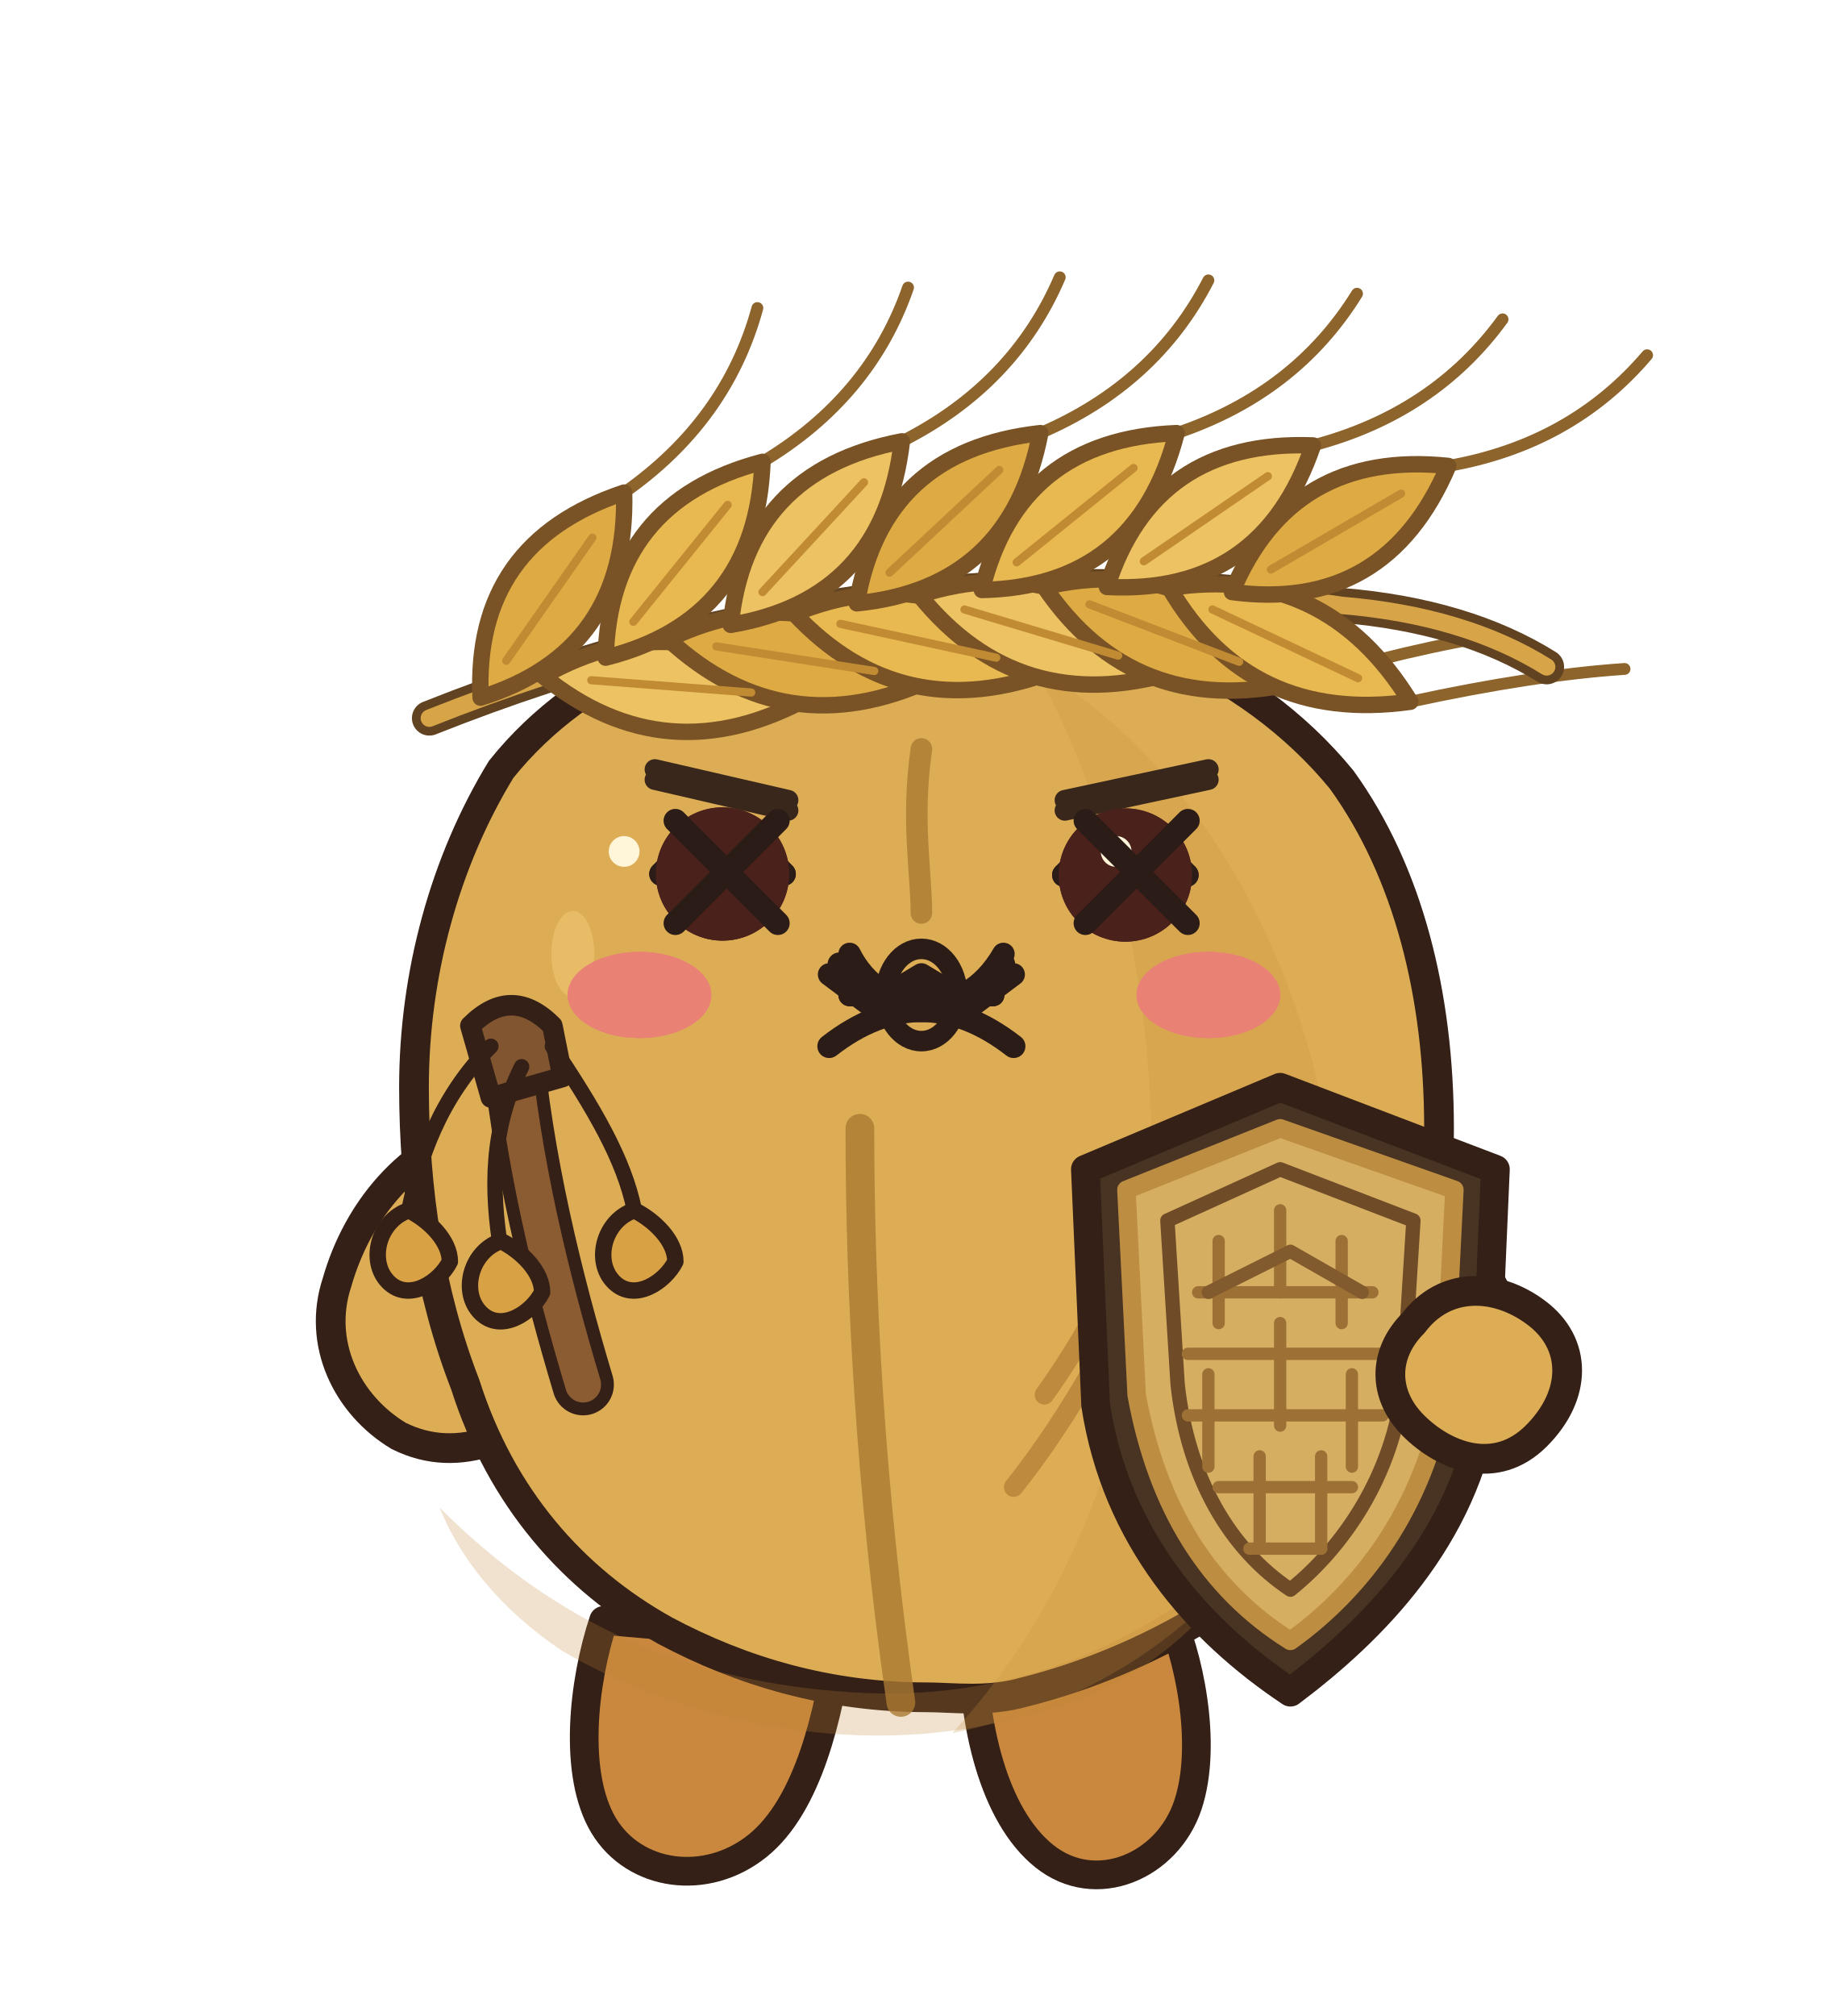
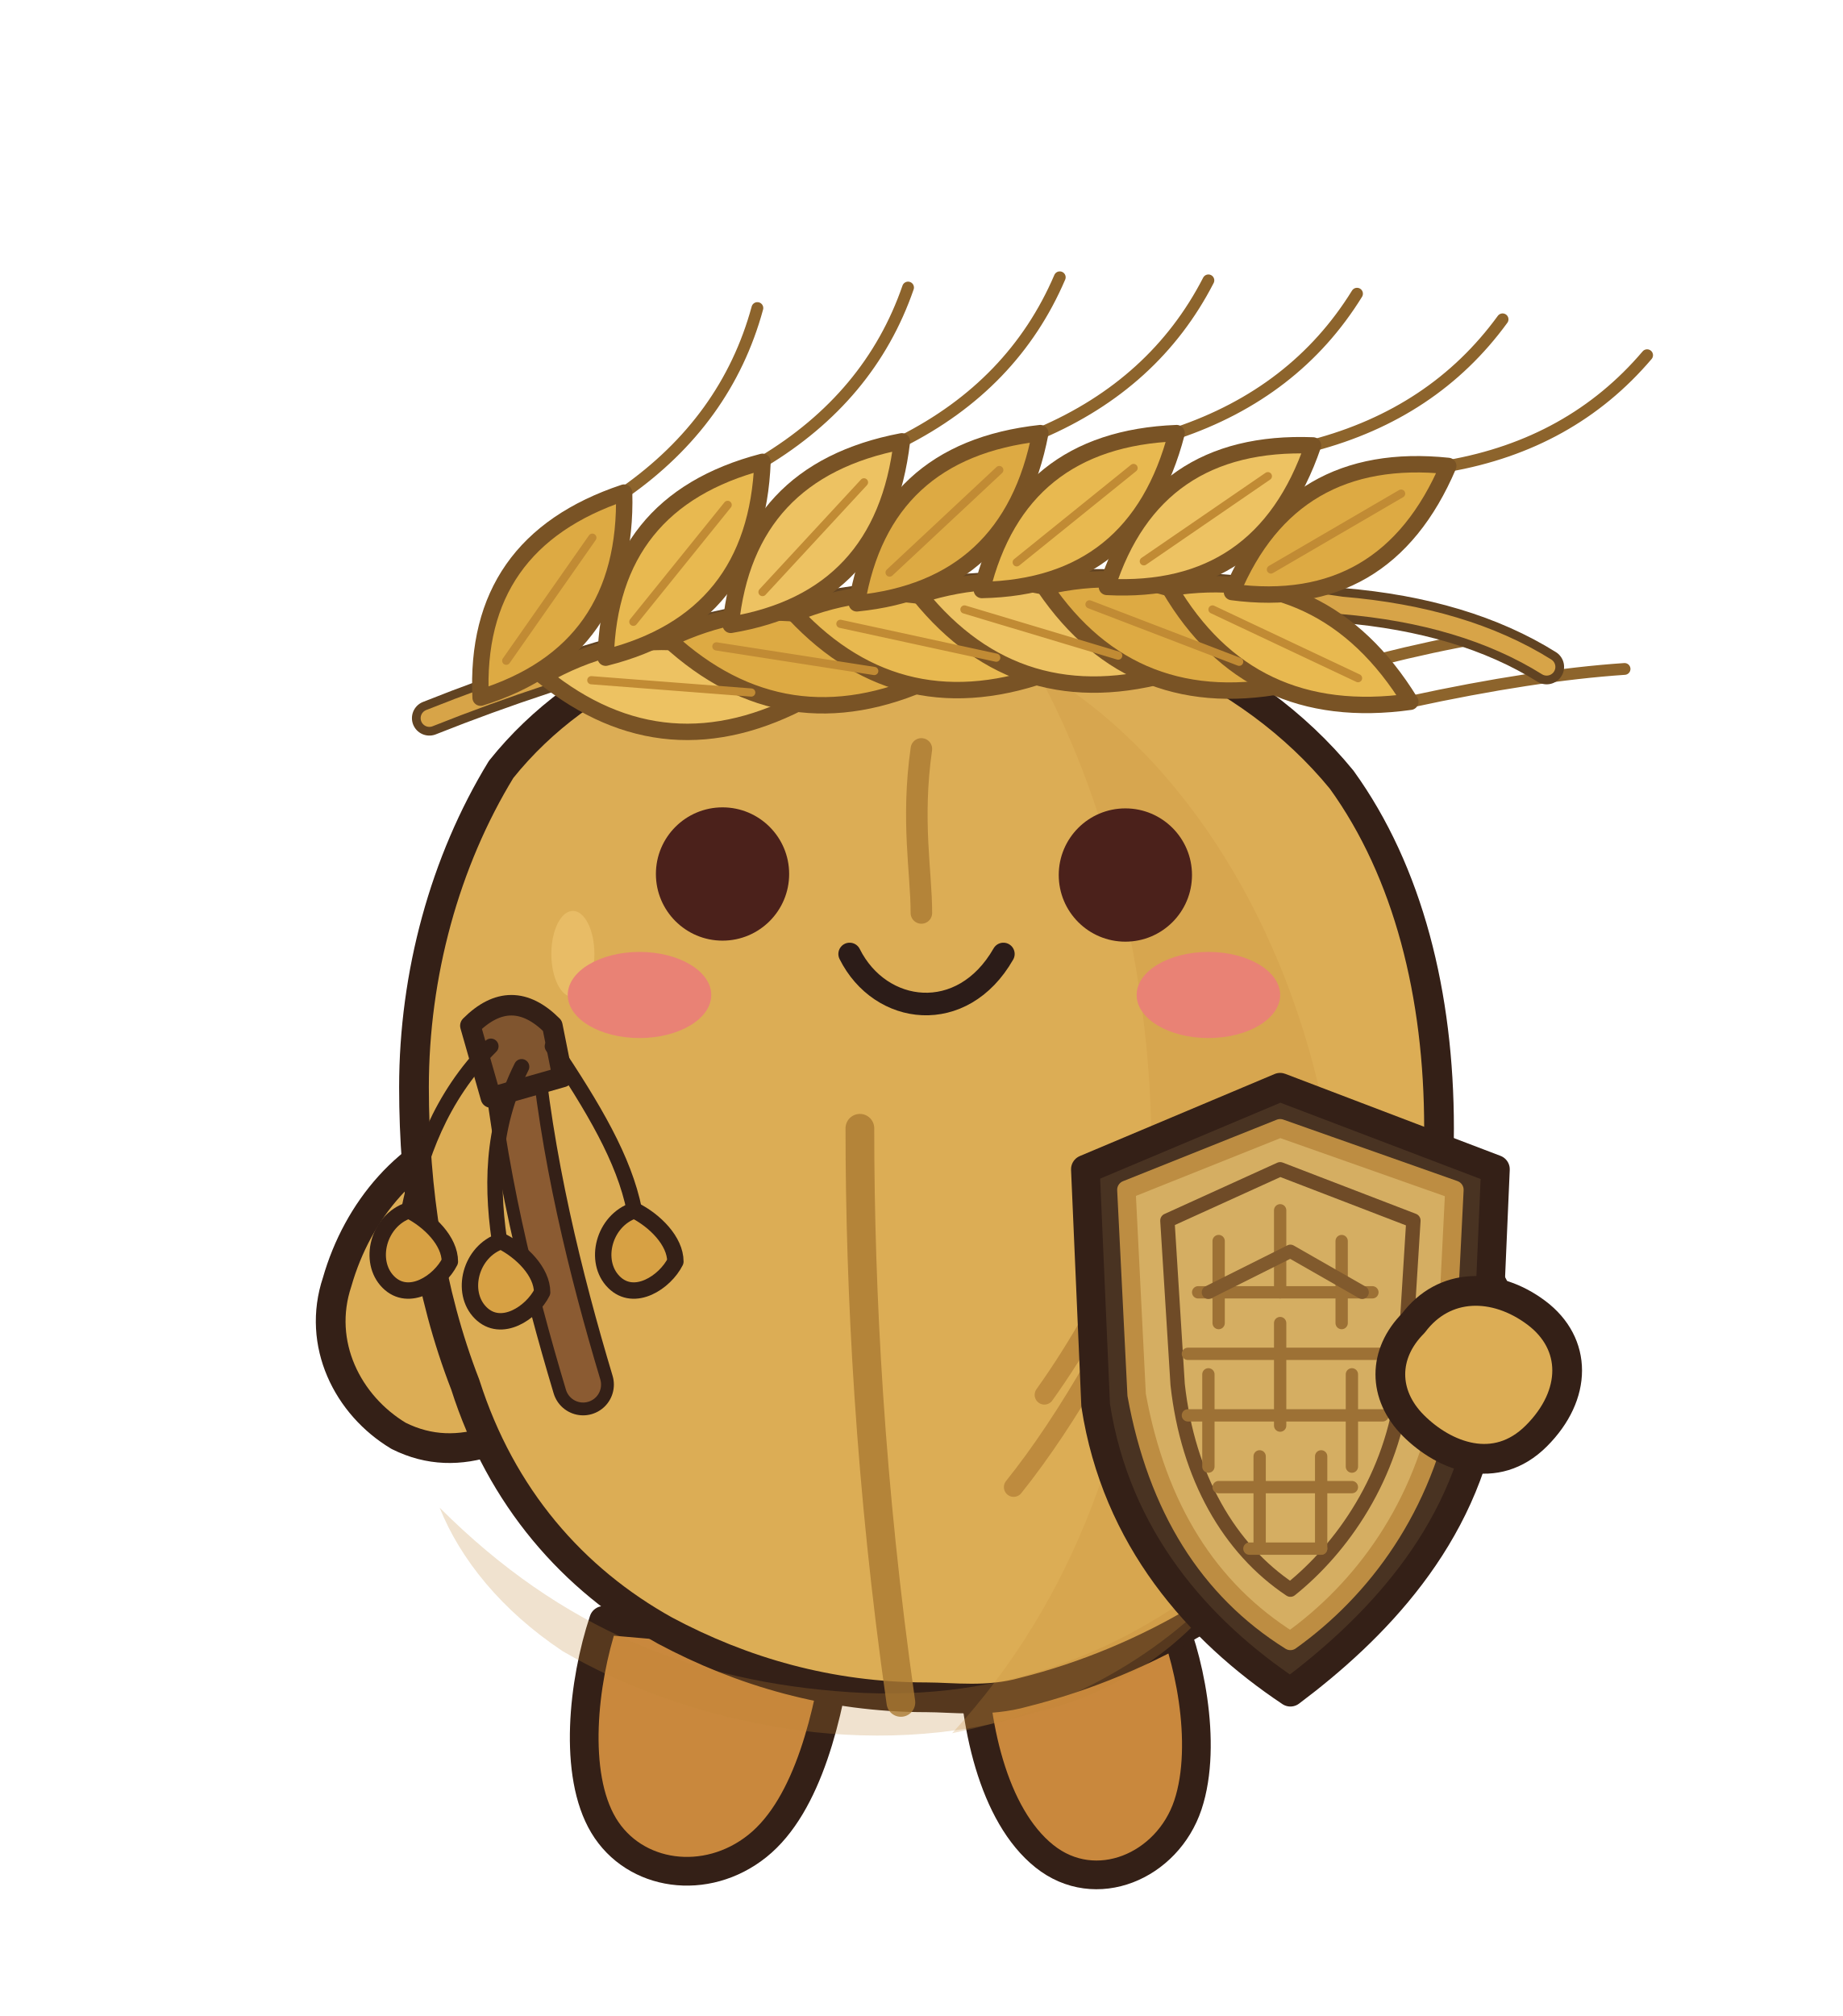
<svg xmlns="http://www.w3.org/2000/svg" width="320" height="350" viewBox="0 0 320 350">
  <g id="body" transform="translate(-667.7 -51.54) scale(1.78)">
    <path id="barley-foot-left" d="M434 187 C432 193 431 202 434 207 C437 212 444 213 449 209 C454 205 456 196 457 189 Z" fill="#c9883d" stroke="#342017" stroke-width="2.8" stroke-linejoin="round" />
    <path id="barley-foot-right" d="M470 189 C470 197 472 206 477 210 C482 214 489 211 491 205 C493 199 491 190 489 186 Z" fill="#c9883d" stroke="#342017" stroke-width="2.8" stroke-linejoin="round" />
    <path id="barley-arm-left" d="M422 139 C415 141 410 147 408 154 C406 160 409 166 414 169 C420 172 426 169 432 164 C437 160 441 155 439 150 C437 144 430 140 422 139 Z" fill="#dcad55" stroke="#342017" stroke-width="2.9" stroke-linejoin="round" />
    <path id="barley-arm-right" d="M508 141 C514 144 519 150 522 157 C525 163 523 169 518 172 C512 174 507 170 502 165 C498 161 494 156 496 151 C498 146 502 142 508 141 Z" fill="#dcad55" stroke="#342017" stroke-width="2.9" stroke-linejoin="round" />
    <path id="barley-seed-outline" d="M 465.5 87.5 C 482.0 87.5 497.0 94.0 506.0 105.0 C 512.5 114.0 515.5 126.0 515.5 139.0 C 515.5 153.0 512.5 166.0 506.0 175.0 C 499.0 184.0 487.0 191.0 475.0 194.0 C 471.5 195.0 468.0 194.5 465.5 194.5 C 456.0 194.5 447.5 192.0 440.0 188.0 C 431.0 183.0 424.0 175.0 420.5 164.0 C 417.0 155.0 415.5 145.0 415.5 135.0 C 415.5 124.0 418.5 113.0 424.0 104.0 C 432.0 94.0 445.0 89.0 458.0 88.5 C 461.0 87.5 463.0 87.5 465.5 87.5 Z" fill="#dcad55" stroke="#342017" stroke-width="2.9" stroke-linejoin="round" />
    <path id="barley-seed-right-shade" d="M476 94 C490 102 500 118 504 136 C508 154 504 171 495 183 C488 191 478 196 468 198 C480 185 486 168 487 150 C489 130 484 108 476 94 Z" fill="#c98f3a" opacity=".24" />
    <path id="barley-seed-base-shade" d="M418 176 C430 188 443 193 458 194 C473 195 486 190 497 180 C493 188 485 194 476 196 C460 201 442 197 430 190 C424 186 420 181 418 176 Z" fill="#bf8736" opacity=".24" />
    <ellipse id="barley-seed-highlight-large" cx="431" cy="122" rx="2.1" ry="4.2" fill="#f4cd79" opacity=".48" />
    <ellipse id="barley-seed-highlight-small" cx="427" cy="135" rx="1.6" ry="2.5" fill="#f4cd79" opacity=".42" />
    <path id="barley-seed-crease" d="M465 102 C464 109 465 114 465 118" fill="none" stroke="#aa7932" stroke-width="2.1" stroke-linecap="round" opacity=".8" />
    <path id="barley-seed-side-crease" d="M486 149 Q482 158 477 165 M482 162 Q478 169 474 174" fill="none" stroke="#ae7a32" stroke-width="1.9" stroke-linecap="round" opacity=".66" />
    <path id="barley-seed-base-crease" d="M459 139 C459 155 460 174 463 195" fill="none" stroke="#aa7932" stroke-width="2.8" stroke-linecap="round" opacity=".8" />
    <g id="face-neutral">
      <ellipse id="barley-neutral-blush-left" cx="437.5" cy="126" rx="7" ry="4.2" fill="#e98275" />
      <ellipse id="barley-neutral-blush-right" cx="493" cy="126" rx="7" ry="4.2" fill="#e98275" />
      <ellipse id="barley-neutral-eye-left" cx="445.6" cy="114.2" rx="6.5" ry="6.5" fill="#4b211b" />
      <ellipse id="barley-neutral-eye-right" cx="484.9" cy="114.3" rx="6.5" ry="6.5" fill="#4b211b" />
      <path id="barley-neutral-mouth" d="M458 122 C461 128 469 129 473 122" fill="none" stroke="#2c1c18" stroke-width="2.2" stroke-linecap="round" />
    </g>
-     <g id="face-happy">
+     <g id="face-happy" display="none">
      <ellipse id="barley-happy-blush-left" cx="437.5" cy="126" rx="7" ry="4.2" fill="#e98275" />
      <ellipse id="barley-happy-blush-right" cx="493" cy="126" rx="7" ry="4.2" fill="#e98275" />
      <path id="barley-happy-eye-left" d="M439.6 114.2 Q445.6 107.7 451.6 114.2" fill="none" stroke="#2c1c18" stroke-width="2.3" stroke-linecap="round" />
      <path id="barley-happy-eye-right" d="M478.9 114.3 Q484.9 107.8 490.9 114.3" fill="none" stroke="#2c1c18" stroke-width="2.3" stroke-linecap="round" />
      <path id="barley-happy-mouth" d="M457 123 Q465 132 473 123" fill="none" stroke="#2c1c18" stroke-width="2.3" stroke-linecap="round" />
    </g>
-     <g id="face-focused">
+     <g id="face-focused" display="none">
      <ellipse id="barley-focused-eye-left" cx="445.6" cy="114.2" rx="5.4" ry="6" fill="#4b211b" />
      <ellipse id="barley-focused-eye-right" cx="484.9" cy="114.3" rx="5.4" ry="6" fill="#4b211b" />
      <path id="barley-focused-brows" d="M439 104 L452 107 M479 107 L493 104" fill="none" stroke="#39271b" stroke-width="2" stroke-linecap="round" />
      <path id="barley-focused-mouth" d="M458 126 L472 126" fill="none" stroke="#2c1c18" stroke-width="2.2" stroke-linecap="round" />
    </g>
-     <g id="face-attack">
+     <g id="face-attack" display="none">
      <ellipse id="barley-attack-eye-left" cx="445.6" cy="114.2" rx="5" ry="6" fill="#4b211b" />
      <ellipse id="barley-attack-eye-right" cx="484.9" cy="114.3" rx="5" ry="6" fill="#4b211b" />
      <path id="barley-attack-brows" d="M439 105 L452 108 M479 108 L493 105" fill="none" stroke="#39271b" stroke-width="2" stroke-linecap="round" />
      <path id="barley-attack-mouth" d="M456 124 L460 127 L465 124 L470 127 L474 124" fill="none" stroke="#2c1c18" stroke-width="2.2" stroke-linecap="round" stroke-linejoin="round" />
    </g>
-     <g id="face-surprised">
+     <g id="face-surprised" display="none">
      <ellipse id="barley-surprised-eye-left" cx="445.6" cy="114.2" rx="5.6" ry="6" fill="#4b211b" />
      <ellipse id="barley-surprised-eye-right" cx="484.9" cy="114.3" rx="5.6" ry="6" fill="#4b211b" />
      <ellipse id="barley-surprised-mouth" cx="465" cy="126" rx="3.5" ry="4.5" fill="none" stroke="#2c1c18" stroke-width="2" />
    </g>
-     <g id="face-hurt">
+     <g id="face-hurt" display="none">
      <path id="barley-hurt-eye-left" d="M439.6 114.2 L451.6 114.2" fill="none" stroke="#2c1c18" stroke-width="2.3" stroke-linecap="round" />
      <path id="barley-hurt-eye-right" d="M478.9 114.3 L490.9 114.3" fill="none" stroke="#2c1c18" stroke-width="2.3" stroke-linecap="round" />
      <path id="barley-hurt-mouth" d="M456 131 Q465 124 474 131" fill="none" stroke="#2c1c18" stroke-width="2.3" stroke-linecap="round" />
      <ellipse id="barley-hurt-blush-left" cx="437.5" cy="126" rx="7" ry="4.2" fill="#e98275" />
      <ellipse id="barley-hurt-blush-right" cx="493" cy="126" rx="7" ry="4.2" fill="#e98275" />
    </g>
-     <g id="face-hungry">
+     <g id="face-hungry" display="none">
      <circle id="barley-hungry-eye-left" cx="445.6" cy="114.2" r="6.5" fill="#4b211b" />
      <circle id="barley-hungry-eye-right" cx="484.9" cy="114.3" r="6.5" fill="#4b211b" />
      <circle id="barley-hungry-glint-left" cx="436" cy="112" r="1.5" fill="#fff5d8" />
      <circle id="barley-hungry-glint-right" cx="484" cy="112" r="1.5" fill="#fff5d8" />
      <path id="barley-hungry-mouth" d="M459 125 Q465 129 471 125" fill="none" stroke="#2c1c18" stroke-width="2" stroke-linecap="round" />
    </g>
-     <g id="face-dead">
+     <g id="face-dead" display="none">
      <path id="barley-dead-eyes" d="M441 109 L451 119 M451 109 L441 119 M481 109 L491 119 M491 109 L481 119" fill="none" stroke="#2c1c18" stroke-width="2.3" stroke-linecap="round" />
      <path id="barley-dead-mouth" d="M458 126 L472 126" fill="none" stroke="#2c1c18" stroke-width="2.2" stroke-linecap="round" />
    </g>
  </g>
  <g id="awn-crown" transform="translate(-667.7 -51.54) scale(1.78)">
    <path id="barley-ear-awns" d="M436.0 77.0 Q446.0 70.0 449.0 59.0 M454.0 97.0 Q464.3 90.3 472.4 86.6 M449.5 74.0 Q460.0 67.7 463.7 57.0 M466.0 95.2 Q476.7 89.2 485.1 86.1 M463.1 72.0 Q474.0 66.5 478.5 56.0 M477.9 94.4 Q489.0 89.2 497.5 86.7 M476.6 71.2 Q487.8 66.4 493.0 56.3 M489.7 94.5 Q501.1 90.2 509.9 88.2 M489.9 71.2 Q501.5 67.3 507.5 57.6 M501.3 95.6 Q513.0 92.1 521.8 90.8 M503.2 72.4 Q515.0 69.3 521.7 60.1 M512.7 97.4 Q524.7 94.8 533.6 94.2 M516.4 74.4 Q528.4 72.3 535.8 63.6" fill="none" stroke="#8d642c" stroke-width="1.15" stroke-linecap="round" />
    <path id="barley-ear-rachis-outline" d="M417 99 Q461.5 81.3 506 88 Q518 89 526 94" fill="none" stroke="#614322" stroke-width="3.4" stroke-linecap="round" />
    <path id="barley-ear-rachis" d="M417 99 Q461.5 81.3 506 88 Q518 89 526 94" fill="none" stroke="#d7a448" stroke-width="1.7" stroke-linecap="round" />
    <path id="barley-ear-kernel-01" d="M422.0 97.0 Q436.4 92.5 436.0 77.0 Q421.3 81.9 422.0 97.0 Z" fill="#ddaa43" stroke="#795325" stroke-width="1.6" stroke-linejoin="round" />
    <path id="barley-ear-kernel-02" d="M428.1 94.9 Q440.1 104.6 454.0 97.0 Q441.5 87.3 428.1 94.9 Z" fill="#edc262" stroke="#795325" stroke-width="1.6" stroke-linejoin="round" />
    <path id="barley-ear-kernel-03" d="M434.2 93.1 Q448.9 89.4 449.5 74.0 Q434.6 77.9 434.2 93.1 Z" fill="#e8b950" stroke="#795325" stroke-width="1.6" stroke-linejoin="round" />
    <path id="barley-ear-kernel-04" d="M440.3 91.3 Q451.7 101.8 466.0 95.2 Q454.3 84.6 440.3 91.3 Z" fill="#ddaa43" stroke="#795325" stroke-width="1.6" stroke-linejoin="round" />
    <path id="barley-ear-kernel-05" d="M446.4 89.9 Q461.3 87.4 463.1 72.0 Q447.9 74.9 446.4 89.9 Z" fill="#edc262" stroke="#795325" stroke-width="1.6" stroke-linejoin="round" />
    <path id="barley-ear-kernel-06" d="M452.6 88.8 Q463.1 100.0 477.9 94.4 Q466.9 83.0 452.6 88.8 Z" fill="#e8b950" stroke="#795325" stroke-width="1.6" stroke-linejoin="round" />
    <path id="barley-ear-kernel-07" d="M458.7 87.8 Q473.7 86.3 476.6 71.2 Q461.2 72.9 458.7 87.8 Z" fill="#ddaa43" stroke="#795325" stroke-width="1.6" stroke-linejoin="round" />
    <path id="barley-ear-kernel-08" d="M464.8 87.0 Q474.5 99.0 489.7 94.5 Q479.5 82.3 464.8 87.0 Z" fill="#edc262" stroke="#795325" stroke-width="1.6" stroke-linejoin="round" />
    <path id="barley-ear-kernel-09" d="M470.9 86.5 Q486.0 86.2 489.9 71.2 Q474.5 71.8 470.9 86.5 Z" fill="#e8b950" stroke="#795325" stroke-width="1.6" stroke-linejoin="round" />
    <path id="barley-ear-kernel-10" d="M477.0 86.2 Q485.7 99.0 501.3 95.6 Q492.0 82.7 477.0 86.2 Z" fill="#ddaa43" stroke="#795325" stroke-width="1.6" stroke-linejoin="round" />
    <path id="barley-ear-kernel-11" d="M483.1 86.2 Q498.2 87.0 503.2 72.4 Q487.7 71.8 483.1 86.2 Z" fill="#edc262" stroke="#795325" stroke-width="1.6" stroke-linejoin="round" />
    <path id="barley-ear-kernel-12" d="M489.2 86.3 Q497.0 99.6 512.7 97.4 Q504.4 83.9 489.2 86.3 Z" fill="#e8b950" stroke="#795325" stroke-width="1.6" stroke-linejoin="round" />
    <path id="barley-ear-kernel-13" d="M495.3 86.7 Q510.3 88.7 516.4 74.4 Q501.1 72.8 495.3 86.7 Z" fill="#ddaa43" stroke="#795325" stroke-width="1.6" stroke-linejoin="round" />
    <path id="barley-ear-kernel-seams" d="M424.5 93.4 L432.9 81.4 M432.8 95.3 L448.4 96.5 M436.9 89.6 L446.1 78.2 M445.0 92.0 L460.4 94.4 M449.5 86.7 L459.4 76.0 M457.1 89.8 L472.3 93.1 M461.9 84.8 L472.6 74.8 M469.2 88.4 L484.2 92.9 M474.3 83.8 L485.7 74.6 M481.4 87.9 L496.0 93.5 M486.7 83.7 L498.8 75.4 M493.4 88.4 L507.6 95.1 M499.1 84.5 L511.8 77.1" fill="none" stroke="#c18b34" stroke-width=".8" stroke-linecap="round" />
  </g>
  <g id="flail" transform="translate(-667.7 -51.54) scale(1.78)">
    <path id="barley-flail-grip-outline" d="M432 164 C429 154 426 142 425 130" fill="none" stroke="#342017" stroke-width="6" stroke-linecap="round" />
    <path id="barley-flail-grip-wood" d="M432 164 C429 154 426 142 425 130" fill="none" stroke="#8b5b32" stroke-width="3.5" stroke-linecap="round" />
    <path id="barley-flail-cap" d="M421 129 Q425 125 429 129 L430 134 L423 136 Z" fill="#80552f" stroke="#342017" stroke-width="2" stroke-linejoin="round" />
  </g>
  <g id="flail-head" transform="translate(-667.7 -51.54) scale(1.78)">
    <path id="barley-flail-cord-left" d="M423 131 C418 136 416 142 415 147" fill="none" stroke="#342017" stroke-width="1.5" stroke-linecap="round" />
    <path id="barley-flail-cord-center" d="M426 133 C423 139 423 145 424 151" fill="none" stroke="#342017" stroke-width="1.5" stroke-linecap="round" />
    <path id="barley-flail-cord-right" d="M429 131 C433 137 436 142 437 147" fill="none" stroke="#342017" stroke-width="1.5" stroke-linecap="round" />
    <path id="barley-flail-tassel-left" d="M415 147 C412 148 411 152 413 154 C415 156 418 154 419 152 C419 150 417 148 415 147 Z" fill="#d7a144" stroke="#342017" stroke-width="1.6" stroke-linejoin="round" />
    <path id="barley-flail-tassel-center" d="M424 150 C421 151 420 155 422 157 C424 159 427 157 428 155 C428 153 426 151 424 150 Z" fill="#d7a144" stroke="#342017" stroke-width="1.6" stroke-linejoin="round" />
    <path id="barley-flail-tassel-right" d="M437 147 C434 148 433 152 435 154 C437 156 440 154 441 152 C441 150 439 148 437 147 Z" fill="#d7a144" stroke="#342017" stroke-width="1.6" stroke-linejoin="round" />
  </g>
  <g id="shield" transform="translate(-667.7 -51.54) scale(1.78)">
    <path id="barley-shield-shadow-rim" d="M481 143 L500 135 L521 143 L520 166 C518 179 509 188 501 194 C492 188 484 179 482 166 Z" fill="#493322" stroke="#342017" stroke-width="2.8" stroke-linejoin="round" />
    <path id="barley-shield-face" d="M485 145 L500 139 L517 145 L516 165 C514 176 508 184 501 189 C493 184 488 176 486 165 Z" fill="#d5ae62" stroke="#bd8d42" stroke-width="1.8" stroke-linejoin="round" />
    <path id="barley-shield-inner-rim" d="M489 148 L500 143 L513 148 L512 164 C511 173 506 180 501 184 C495 180 491 173 490 164 Z" fill="none" stroke="#6f4b27" stroke-width="1.4" stroke-linejoin="round" />
    <path id="barley-shield-weave-vertical" d="M494 150 L494 158 M500 147 L500 155 M506 150 L506 158 M493 163 L493 172 M500 158 L500 168 M507 163 L507 172 M498 171 L498 180 M504 171 L504 180" fill="none" stroke="#9d7135" stroke-width="1.2" stroke-linecap="round" />
    <path id="barley-shield-weave-horizontal" d="M492 155 L509 155 M491 161 L511 161 M491 167 L510 167 M494 174 L507 174 M497 180 L504 180" fill="none" stroke="#9d7135" stroke-width="1.2" stroke-linecap="round" />
    <path id="barley-shield-top-chevron" d="M493 155 L501 151 L508 155" fill="none" stroke="#815a2d" stroke-width="1.3" stroke-linecap="round" stroke-linejoin="round" />
    <path id="barley-shield-grip-hand" d="M513 158 C516 154 521 154 525 157 C529 160 529 165 525 169 C521 173 516 171 513 168 C510 165 510 161 513 158 Z" fill="#dcad55" stroke="#342017" stroke-width="2.9" stroke-linejoin="round" />
  </g>
</svg>
